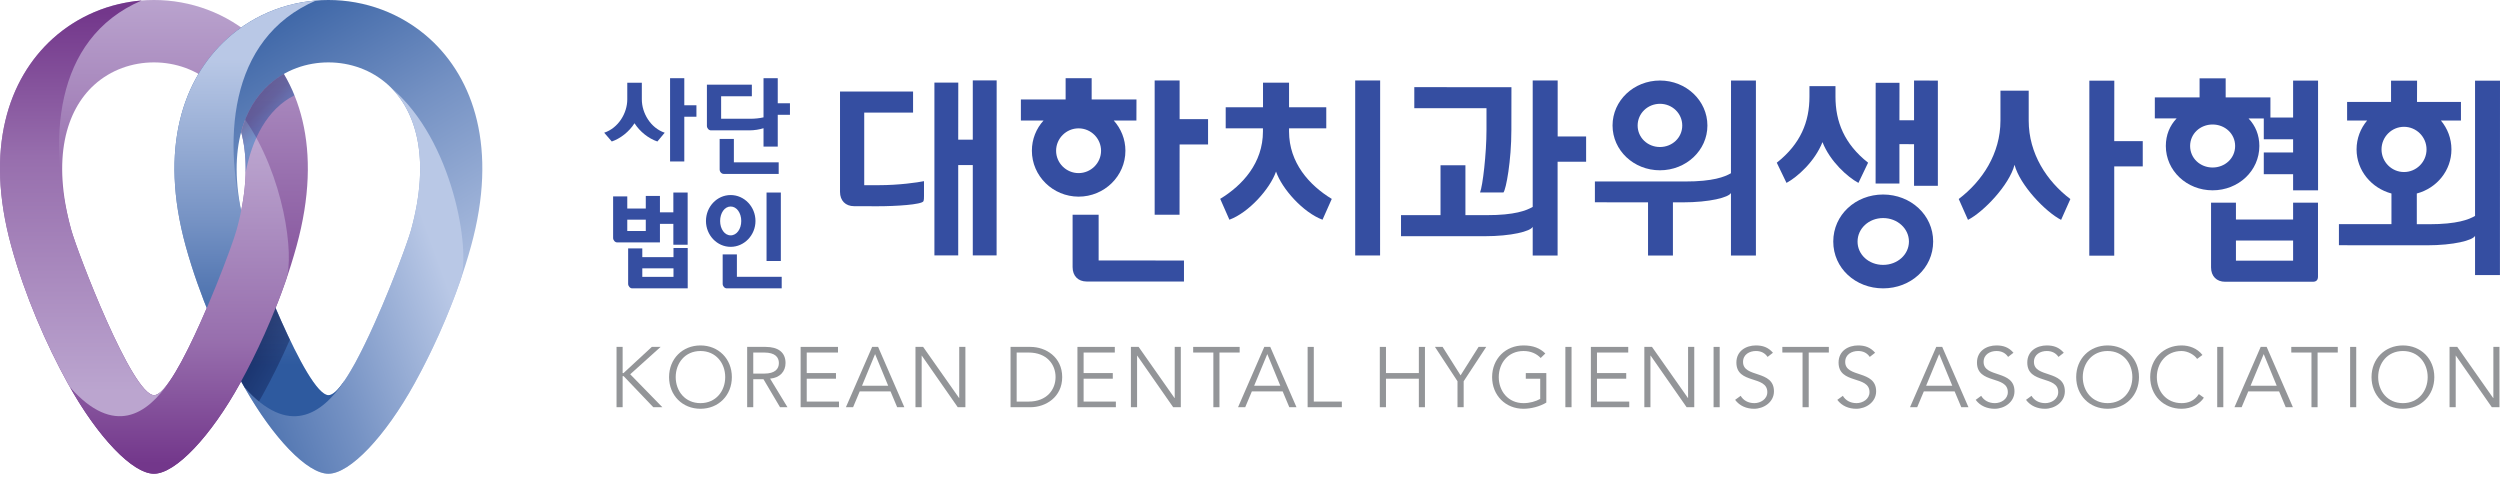
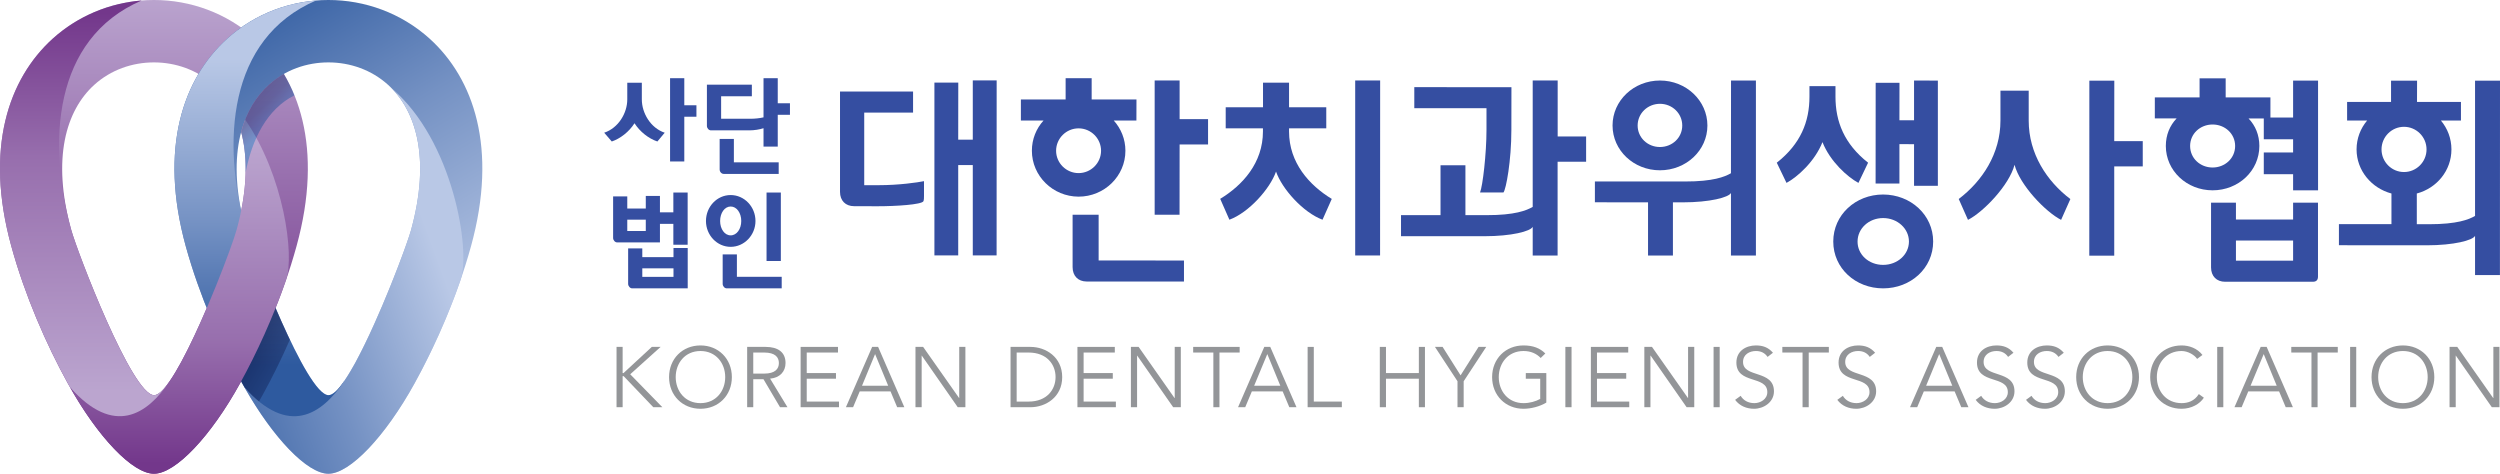
- <svg xmlns="http://www.w3.org/2000/svg" width="220" height="42" viewBox="0 0 220 42" fill="none">
+ <svg xmlns="http://www.w3.org/2000/svg" width="220" height="41.69" viewBox="0 0 220 41.69" fill="none">
  <g id="Bì_PC">
    <g id="GNB">
      <g id="ë¡ê³ +ë©ë´">
        <g id="LOGO">
          <g id="&lt;Group&gt;">
            <g id="&lt;Group&gt;_2">
              <path id="&lt;Compound Path&gt;" d="M54.792 32.83H54.869L57.36 30.527H58.134L55.459 32.936L58.287 35.835H57.49L54.881 33.101H54.792V35.835H54.255V30.527H54.792V32.83Z" fill="#939598" />
              <path id="&lt;Compound Path&gt;_2" fill-rule="evenodd" clip-rule="evenodd" d="M61.641 35.972C60.059 35.972 58.878 34.797 58.878 33.185C58.878 31.573 60.059 30.398 61.641 30.398C63.223 30.398 64.404 31.573 64.404 33.185C64.404 34.797 63.223 35.972 61.641 35.972ZM61.641 30.889C60.277 30.889 59.462 31.963 59.462 33.185C59.462 34.407 60.277 35.476 61.641 35.476C63.005 35.476 63.819 34.407 63.819 33.185C63.819 31.963 63.005 30.889 61.641 30.889Z" fill="#939598" />
              <path id="&lt;Compound Path&gt;_3" fill-rule="evenodd" clip-rule="evenodd" d="M66.287 35.835H65.75V30.527H67.379C68.46 30.527 69.127 30.994 69.127 31.944C69.127 32.682 68.643 33.243 67.769 33.32L69.298 35.835H68.643L67.184 33.367H66.287V35.835ZM66.287 32.877H67.249C68.212 32.877 68.542 32.458 68.542 31.95C68.542 31.436 68.212 31.023 67.249 31.023H66.287V32.877Z" fill="#939598" />
              <path id="&lt;Compound Path&gt;_4" d="M70.992 35.339H73.832V35.835H70.455V30.527H73.743V31.023H70.992V32.83H73.566V33.326H70.992V35.339Z" fill="#939598" />
              <path id="&lt;Compound Path&gt;_5" fill-rule="evenodd" clip-rule="evenodd" d="M75.072 35.835H74.44L76.749 30.527H77.274L79.582 35.835H78.951L78.366 34.442H75.656L75.072 35.835ZM75.857 33.946H78.16L77.008 31.159L75.857 33.946Z" fill="#939598" />
              <path id="&lt;Compound Path&gt;_6" d="M84.4 35.026H84.412V30.527H84.955V35.835H84.282L81.118 31.295H81.106V35.835H80.562V30.527H81.236L84.4 35.026Z" fill="#939598" />
              <path id="&lt;Compound Path&gt;_7" fill-rule="evenodd" clip-rule="evenodd" d="M88.928 30.527H90.688C92.016 30.527 93.474 31.413 93.474 33.184C93.474 34.949 92.016 35.835 90.688 35.835H88.928V30.527ZM89.466 35.339H90.516C92.134 35.339 92.89 34.276 92.89 33.178C92.89 32.086 92.134 31.023 90.516 31.023H89.466V35.339Z" fill="#939598" />
              <path id="&lt;Compound Path&gt;_8" d="M95.358 35.339H98.197V35.835H94.814V30.527H98.103V31.023H95.358V32.83H97.926V33.326H95.358V35.339Z" fill="#939598" />
              <path id="&lt;Compound Path&gt;_9" d="M103.357 35.026H103.375V30.527H103.912V35.835H103.239L100.075 31.295H100.063V35.835H99.52V30.527H100.199L103.357 35.026Z" fill="#939598" />
              <path id="&lt;Compound Path&gt;_10" d="M107.313 35.835H106.776V31.023H104.999V30.527H109.09V31.023H107.313V35.835Z" fill="#939598" />
              <path id="&lt;Compound Path&gt;_11" fill-rule="evenodd" clip-rule="evenodd" d="M109.58 35.835H108.948L111.257 30.527H111.782L114.091 35.835H113.459L112.874 34.442H110.164L109.58 35.835ZM110.365 33.946H112.668L111.522 31.159L110.365 33.946Z" fill="#939598" />
              <path id="&lt;Compound Path&gt;_12" d="M115.614 35.339H118.082V35.835H115.071V30.527H115.614V35.339Z" fill="#939598" />
              <path id="&lt;Compound Path&gt;_13" d="M121.423 30.527H121.966V32.83H124.859V30.527H125.396V35.835H124.859V33.326H121.966V35.835H121.423V30.527Z" fill="#939598" />
              <path id="&lt;Compound Path&gt;_14" d="M128.803 35.835H128.26V33.55L126.276 30.527H126.949L128.531 33.031L130.114 30.527H130.787L128.803 33.55V35.835Z" fill="#939598" />
              <path id="&lt;Compound Path&gt;_15" d="M135.581 31.503C135.22 31.125 134.719 30.889 134.069 30.889C132.705 30.889 131.891 31.963 131.891 33.185C131.891 34.407 132.705 35.476 134.069 35.476C134.612 35.476 135.138 35.328 135.539 35.104V33.327H134.27V32.831H136.076V35.428C135.486 35.783 134.713 35.972 134.069 35.972C132.487 35.972 131.306 34.797 131.306 33.185C131.306 31.573 132.487 30.398 134.069 30.398C134.908 30.398 135.516 30.635 135.988 31.107L135.581 31.503Z" fill="#939598" />
              <path id="&lt;Compound Path&gt;_16" d="M138.296 35.835H137.753V30.527H138.296V35.835Z" fill="#939598" />
              <path id="&lt;Compound Path&gt;_17" d="M140.534 35.339H143.374V35.835H139.997V30.527H143.285V31.023H140.534V32.83H143.108V33.326H140.534V35.339Z" fill="#939598" />
              <path id="&lt;Compound Path&gt;_18" d="M148.54 35.026H148.551V30.527H149.095V35.835H148.422L145.257 31.295H145.239V35.835H144.702V30.527H145.375L148.54 35.026Z" fill="#939598" />
              <path id="&lt;Compound Path&gt;_19" d="M151.332 35.835H150.795V30.527H151.332V35.835Z" fill="#939598" />
              <path id="&lt;Compound Path&gt;_20" d="M155.547 31.408C155.311 31.062 154.969 30.889 154.52 30.889C153.965 30.889 153.387 31.184 153.387 31.851C153.387 33.279 156.108 32.524 156.108 34.437C156.108 35.399 155.199 35.972 154.361 35.972C153.717 35.972 153.097 35.736 152.69 35.187L153.18 34.832C153.404 35.222 153.829 35.476 154.384 35.476C154.916 35.476 155.524 35.133 155.524 34.508C155.524 33.008 152.802 33.84 152.802 31.904C152.802 30.877 153.658 30.398 154.52 30.398C155.116 30.398 155.601 30.558 156.02 31.042L155.547 31.408Z" fill="#939598" />
              <path id="&lt;Compound Path&gt;_21" d="M159.167 35.835H158.624V31.023H156.846V30.527H160.938V31.023H159.167V35.835Z" fill="#939598" />
              <path id="&lt;Compound Path&gt;_22" d="M164.539 31.408C164.303 31.062 163.961 30.889 163.512 30.889C162.957 30.889 162.378 31.184 162.378 31.851C162.378 33.279 165.1 32.524 165.1 34.437C165.1 35.399 164.191 35.972 163.352 35.972C162.709 35.972 162.089 35.736 161.682 35.187L162.172 34.832C162.396 35.222 162.821 35.476 163.376 35.476C163.907 35.476 164.516 35.133 164.516 34.508C164.516 33.008 161.794 33.84 161.794 31.904C161.794 30.877 162.65 30.398 163.512 30.398C164.108 30.398 164.592 30.558 165.011 31.042L164.539 31.408Z" fill="#939598" />
              <path id="&lt;Compound Path&gt;_23" fill-rule="evenodd" clip-rule="evenodd" d="M168.713 35.835H168.081L170.39 30.527H170.915L173.224 35.835H172.592L172.007 34.442H169.297L168.713 35.835ZM169.498 33.946H171.801L170.649 31.159L169.498 33.946Z" fill="#939598" />
              <path id="&lt;Compound Path&gt;_24" d="M176.713 31.408C176.481 31.062 176.138 30.889 175.686 30.889C175.137 30.889 174.558 31.184 174.558 31.851C174.558 33.279 177.274 32.524 177.274 34.437C177.274 35.399 176.37 35.972 175.532 35.972C174.889 35.972 174.263 35.736 173.861 35.187L174.345 34.832C174.57 35.222 175.001 35.476 175.55 35.476C176.087 35.476 176.689 35.133 176.689 34.508C176.689 33.008 173.974 33.84 173.974 31.904C173.974 30.877 174.824 30.398 175.686 30.398C176.288 30.398 176.766 30.558 177.185 31.042L176.713 31.408Z" fill="#939598" />
              <path id="&lt;Compound Path&gt;_25" d="M181.147 31.408C180.91 31.062 180.566 30.889 180.113 30.889C179.564 30.889 178.986 31.184 178.986 31.851C178.986 33.279 181.707 32.524 181.707 34.437C181.707 35.399 180.798 35.972 179.96 35.972C179.316 35.972 178.691 35.736 178.289 35.187L178.773 34.832C178.998 35.222 179.429 35.476 179.983 35.476C180.515 35.476 181.123 35.133 181.123 34.508C181.123 33.008 178.401 33.84 178.401 31.904C178.401 30.877 179.257 30.398 180.113 30.398C180.716 30.398 181.194 30.558 181.613 31.042L181.147 31.408Z" fill="#939598" />
              <path id="&lt;Compound Path&gt;_26" fill-rule="evenodd" clip-rule="evenodd" d="M185.468 35.972C183.886 35.972 182.705 34.797 182.705 33.185C182.705 31.573 183.886 30.398 185.468 30.398C187.05 30.398 188.231 31.573 188.231 33.185C188.231 34.797 187.05 35.972 185.468 35.972ZM185.468 30.889C184.104 30.889 183.284 31.963 183.284 33.185C183.284 34.407 184.104 35.476 185.468 35.476C186.832 35.476 187.647 34.407 187.647 33.185C187.647 31.963 186.832 30.889 185.468 30.889Z" fill="#939598" />
              <path id="&lt;Compound Path&gt;_27" d="M193.94 34.998C193.592 35.541 192.86 35.972 191.98 35.972C190.398 35.972 189.217 34.797 189.217 33.185C189.217 31.573 190.398 30.398 191.98 30.398C192.642 30.398 193.35 30.64 193.816 31.237L193.344 31.585C193.132 31.243 192.541 30.889 191.98 30.889C190.616 30.889 189.802 31.963 189.802 33.185C189.802 34.407 190.616 35.476 191.98 35.476C192.535 35.476 193.102 35.299 193.498 34.679L193.94 34.998Z" fill="#939598" />
              <path id="&lt;Compound Path&gt;_28" d="M195.652 35.835H195.115V30.527H195.652V35.835Z" fill="#939598" />
              <path id="&lt;Compound Path&gt;_29" fill-rule="evenodd" clip-rule="evenodd" d="M197.264 35.835H196.633L198.941 30.527H199.466L201.775 35.835H201.143L200.559 34.442H197.849L197.264 35.835ZM198.049 33.946H200.352L199.207 31.159L198.049 33.946Z" fill="#939598" />
              <path id="&lt;Compound Path&gt;_30" d="M203.947 35.835H203.41V31.023H201.633V30.527H205.724V31.023H203.947V35.835Z" fill="#939598" />
              <path id="&lt;Compound Path&gt;_31" d="M207.348 35.835H206.811V30.527H207.348V35.835Z" fill="#939598" />
              <path id="&lt;Compound Path&gt;_32" fill-rule="evenodd" clip-rule="evenodd" d="M211.457 35.972C209.875 35.972 208.694 34.797 208.694 33.185C208.694 31.573 209.875 30.398 211.457 30.398C213.039 30.398 214.22 31.573 214.22 33.185C214.22 34.797 213.039 35.972 211.457 35.972ZM211.457 30.889C210.093 30.889 209.279 31.963 209.279 33.185C209.279 34.407 210.093 35.476 211.457 35.476C212.821 35.476 213.636 34.407 213.636 33.185C213.636 31.963 212.821 30.889 211.457 30.889Z" fill="#939598" />
              <path id="&lt;Compound Path&gt;_33" d="M219.398 35.026H219.416V30.527H219.953V35.835H219.28L216.115 31.295H216.103V35.835H215.56V30.527H216.239L219.398 35.026Z" fill="#939598" />
            </g>
            <g id="&lt;Group&gt;_3">
              <path id="&lt;Compound Path&gt;_34" fill-rule="evenodd" clip-rule="evenodd" d="M5.95 33.705C4.078 30.31 2.189 26.006 0.996 21.667C-1.383 13.036 0.766 6.919 4.627 3.412C7.142 1.139 10.348 0 13.548 0C16.742 0 19.953 1.139 22.463 3.412C26.33 6.919 28.473 13.036 26.093 21.667C24.901 26.006 23.012 30.31 21.14 33.705C18.537 38.434 15.431 41.687 13.548 41.687C11.665 41.687 8.553 38.434 5.95 33.705ZM20.821 20.227C22.557 13.927 21.27 9.706 18.796 7.468C17.344 6.146 15.449 5.491 13.548 5.491C11.641 5.491 9.752 6.146 8.293 7.468C5.826 9.706 4.533 13.927 6.268 20.227C6.806 22.181 11.623 34.774 13.56 34.774C15.466 34.774 20.272 22.228 20.821 20.227Z" fill="url(#paint0_linear_2020_490)" />
              <path id="&lt;Path&gt;" d="M14.935 33.541C14.404 34.309 13.926 34.775 13.56 34.775C11.623 34.775 6.806 22.182 6.268 20.228C4.172 12.612 4.627 3.414 12.467 0.043C9.634 0.273 6.859 1.395 4.627 3.414C0.766 6.921 -1.383 13.037 0.996 21.669C2.189 26.008 4.078 30.312 5.95 33.707C6.133 34.037 6.67 34.982 6.174 34.102C10.171 39.056 13.093 37.066 14.941 33.541H14.935Z" fill="url(#paint1_linear_2020_490)" />
              <path id="&lt;Compound Path&gt;_35" fill-rule="evenodd" clip-rule="evenodd" d="M21.3 33.705C19.434 30.31 17.545 26.006 16.346 21.667C13.973 13.036 16.116 6.919 19.983 3.412C22.492 1.139 25.704 0 28.898 0C32.098 0 35.303 1.139 37.819 3.412C41.68 6.919 43.829 13.036 41.45 21.667C40.257 26.006 38.368 30.31 36.496 33.705C33.892 38.434 30.781 41.687 28.898 41.687C27.015 41.687 23.909 38.434 21.3 33.705ZM36.177 20.227C37.913 13.927 36.62 9.706 34.152 7.468C32.694 6.146 30.805 5.491 28.898 5.491C26.997 5.491 25.102 6.146 23.649 7.468C21.176 9.706 19.889 13.927 21.624 20.227C22.162 22.181 26.973 34.774 28.91 34.774C30.817 34.774 35.628 22.228 36.177 20.227Z" fill="url(#paint2_linear_2020_490)" />
              <path id="&lt;Path&gt;_2" d="M30.285 33.541C29.754 34.309 29.282 34.775 28.91 34.775C26.973 34.775 22.162 22.182 21.624 20.228C19.523 12.612 19.983 3.414 27.817 0.043C24.989 0.273 22.209 1.395 19.983 3.414C16.116 6.921 13.973 13.037 16.346 21.669C17.545 26.008 19.434 30.312 21.3 33.707C21.483 34.037 22.026 34.982 21.524 34.102C25.527 39.056 28.449 37.066 30.297 33.541H30.285Z" fill="url(#paint3_linear_2020_490)" />
              <path id="&lt;Path&gt;_3" opacity="0.6" d="M22.858 23.699C23.59 25.577 24.541 27.873 25.509 29.892C24.777 31.565 23.974 33.195 23.1 34.781C22.99 34.985 22.868 35.2 22.734 35.424C22.345 35.054 21.941 34.614 21.524 34.102C22.026 34.981 21.483 34.037 21.3 33.706C20.851 32.888 20.404 32.024 19.959 31.114C21.418 28.918 22.427 26.409 22.858 23.699Z" fill="url(#paint4_linear_2020_490)" style="mix-blend-mode:multiply" />
              <path id="&lt;Path&gt;_4" d="M13.548 41.686C15.431 41.686 18.537 38.433 21.14 33.704C22.587 31.083 24.039 27.918 25.178 24.618C25.934 22.457 24.972 15.449 21.577 10.531C21.443 10.874 21.325 11.232 21.223 11.606C21.819 13.843 21.79 16.713 20.821 20.225C20.444 21.607 18.029 28.024 15.945 31.856V31.862C15.803 32.126 15.653 32.389 15.496 32.653C15.323 32.948 15.14 33.237 14.947 33.521C12.957 36.502 10.035 38.421 6.174 34.099C8.73 38.616 11.718 41.686 13.548 41.686Z" fill="url(#paint5_linear_2020_490)" />
              <path id="&lt;Compound Path&gt;_36" opacity="0.6" d="M25.911 8.391C23.502 9.596 22.173 12.264 21.619 15.169C21.638 13.842 21.506 12.656 21.223 11.609C21.695 9.838 22.557 8.462 23.649 7.47C24.063 7.096 24.505 6.775 24.978 6.508C25.328 7.098 25.639 7.726 25.911 8.391Z" fill="url(#paint6_linear_2020_490)" style="mix-blend-mode:multiply" />
              <path id="&lt;Path&gt;_5" d="M28.898 41.689C30.781 41.689 33.892 38.436 36.496 33.707C37.943 31.086 39.395 27.921 40.534 24.621C41.45 22.012 39.844 12.323 34.483 7.789C36.732 10.103 37.83 14.218 36.177 20.229C35.794 21.61 33.385 28.027 31.301 31.859V31.865C31.155 32.129 31.004 32.392 30.846 32.656C30.673 32.951 30.49 33.241 30.297 33.524C28.308 36.505 25.391 38.424 21.524 34.103C24.086 38.619 27.068 41.689 28.898 41.689Z" fill="url(#paint7_linear_2020_490)" />
            </g>
            <g id="&lt;Group&gt;_4">
              <g id="&lt;Group&gt;_5">
                <g id="&lt;Group&gt;_6">
                  <path id="&lt;Compound Path&gt;_37" d="M77.215 18.15L75.161 18.144C74.405 18.144 73.921 17.654 73.921 16.887V8.054H80.35V9.908H76.052V16.296H77.316C79.105 16.296 80.734 16.06 81.312 15.942V17.241C81.312 17.377 81.312 17.613 81.259 17.713C81.082 18.008 78.851 18.15 77.215 18.15ZM87.701 22.477H85.605V14.525H84.323V22.477H82.228V7.269H84.329L84.323 12.293H85.605V7.074H87.706L87.701 22.477Z" fill="#354EA1" />
                  <path id="&lt;Compound Path&gt;_38" fill-rule="evenodd" clip-rule="evenodd" d="M100.004 10.604H98.009C98.646 11.313 99.036 12.24 99.036 13.267C99.036 15.493 97.188 17.305 94.915 17.305C92.648 17.299 90.806 15.487 90.806 13.261C90.806 12.24 91.19 11.313 91.833 10.604H89.838V8.75H93.775V6.879H96.066V8.75H100.01L100.004 10.604ZM92.937 13.267C92.937 14.347 93.829 15.233 94.915 15.233C96.001 15.233 96.893 14.347 96.893 13.267C96.893 12.181 96.001 11.295 94.915 11.295C93.829 11.295 92.937 12.181 92.937 13.267ZM94.389 23.51V18.899H96.68V22.92L104.19 22.926V24.773H95.629C94.874 24.773 94.389 24.278 94.389 23.51ZM106.309 10.486V12.712H103.806L103.8 18.899H101.61V7.08H103.806V10.486H106.309Z" fill="#354EA1" />
                  <path id="&lt;Compound Path&gt;_39" d="M116.712 11.293H113.436V11.571C113.436 14.328 115.218 16.3 117.196 17.504L116.382 19.335C114.675 18.703 112.81 16.613 112.29 15.096C111.765 16.613 109.899 18.703 108.187 19.335L107.378 17.498C109.356 16.3 111.139 14.328 111.139 11.571V11.293H107.862V9.44H111.145V7.273H113.436V9.44H116.712V11.293ZM119.257 22.481V7.078H121.453L121.447 22.481H119.257Z" fill="#354EA1" />
                  <path id="&lt;Compound Path&gt;_40" fill-rule="evenodd" clip-rule="evenodd" d="M134.878 22.487V19.96C134.684 20.356 133.013 20.787 130.628 20.787H123.289V18.933H126.766V14.546H128.957V18.933H130.822C133.308 18.939 134.335 18.52 134.878 18.207V7.078H137.075V12.008H139.578V14.234H137.069V22.487H134.878ZM130.811 11.435V9.522H124.458V7.669L133.007 7.674L133.001 11.435C133.001 14.139 132.535 16.66 132.304 16.938H130.244C130.48 16.365 130.811 13.507 130.811 11.435Z" fill="#354EA1" />
                  <path id="&lt;Compound Path&gt;_41" fill-rule="evenodd" clip-rule="evenodd" d="M148.073 17.807H147.217V22.489H145.027V17.807L140.351 17.801V15.971H148.268C150.754 15.977 151.781 15.558 152.324 15.245L152.33 7.086H154.52V22.489H152.324V16.981C152.129 17.37 150.464 17.807 148.073 17.807ZM141.904 11.041C141.904 8.857 143.764 7.086 146.078 7.086C148.386 7.086 150.252 8.857 150.252 11.047C150.252 13.232 148.386 14.985 146.072 14.985C143.764 14.985 141.904 13.232 141.904 11.041ZM144.112 11.047C144.112 12.11 144.992 12.937 146.072 12.937C147.164 12.937 148.038 12.11 148.038 11.047C148.038 9.985 147.164 9.135 146.078 9.135C144.992 9.135 144.112 9.979 144.112 11.047Z" fill="#354EA1" />
                  <path id="&lt;Compound Path&gt;_42" fill-rule="evenodd" clip-rule="evenodd" d="M159.232 7.582H161.522V8.509C161.522 10.711 162.296 12.665 164.392 14.318L163.541 16.095C162.591 15.582 161.056 14.224 160.377 12.506C159.698 14.224 158.163 15.582 157.212 16.095L156.356 14.318C158.458 12.665 159.232 10.711 159.232 8.509V7.582ZM161.327 21.255C161.327 18.911 163.288 17.117 165.714 17.117C168.141 17.122 170.118 18.911 170.118 21.255C170.118 23.605 168.141 25.376 165.714 25.376C163.288 25.376 161.327 23.605 161.327 21.255ZM163.465 21.255C163.459 22.401 164.451 23.31 165.714 23.31C166.977 23.31 167.987 22.401 167.987 21.255C167.987 20.116 166.977 19.189 165.714 19.189C164.451 19.189 163.465 20.116 163.465 21.255ZM170.532 16.349H168.436V12.689L167.149 12.683V16.154H165.053L165.059 7.287H167.155L167.149 10.581H168.436V7.086L170.532 7.092V16.349Z" fill="#354EA1" />
                  <path id="&lt;Compound Path&gt;_43" d="M176.04 7.977H178.526V10.616C178.526 13.515 180.114 15.942 182.192 17.518L181.377 19.348C180.019 18.657 177.746 16.296 177.28 14.501C176.814 16.296 174.541 18.657 173.183 19.348L172.368 17.512C174.446 15.936 176.04 13.515 176.04 10.616V7.977ZM183.863 7.098H186.059L186.053 12.417H188.562V14.643H186.053V22.501H183.857L183.863 7.098Z" fill="#354EA1" />
                  <path id="&lt;Compound Path&gt;_44" fill-rule="evenodd" clip-rule="evenodd" d="M199.213 10.425H197.872C198.475 11.051 198.823 11.883 198.823 12.846C198.823 15.036 196.981 16.748 194.708 16.748C192.441 16.748 190.593 15.03 190.593 12.846C190.593 11.877 190.941 11.051 191.544 10.419H189.625V8.571H193.563V6.895H195.859V8.571H199.797V10.342H201.793V7.095H203.989V16.748H201.793V15.331H199.213V13.418H201.793V12.255H199.213V10.425ZM192.73 12.846C192.73 13.932 193.622 14.741 194.708 14.741C195.794 14.741 196.692 13.932 196.692 12.846C196.692 11.765 195.794 10.956 194.708 10.956C193.622 10.956 192.73 11.765 192.73 12.846ZM194.572 23.532V17.834H196.763V19.316H201.793V17.834H203.983V24.34C203.983 24.64 203.835 24.791 203.54 24.795H195.812C195.056 24.795 194.572 24.299 194.572 23.532ZM201.793 22.941V21.164H196.763V22.941H201.793Z" fill="#354EA1" />
                  <path id="&lt;Compound Path&gt;_45" fill-rule="evenodd" clip-rule="evenodd" d="M216.564 10.605H214.799C215.377 11.295 215.726 12.181 215.726 13.149C215.726 15.003 214.445 16.556 212.679 17.028V19.732H213.748C216.233 19.732 217.261 19.319 217.804 19V7.098H220L219.994 24.207H217.804V20.753C217.609 21.149 215.938 21.586 213.553 21.586L205.825 21.58V19.726H210.448V17.028C208.682 16.556 207.378 14.997 207.378 13.149C207.378 12.181 207.726 11.295 208.31 10.605H206.545V8.969H210.412V7.098H212.703L212.697 8.969H216.564V10.605ZM209.574 13.149C209.574 14.247 210.465 15.139 211.552 15.139C212.638 15.139 213.535 14.253 213.535 13.149C213.535 12.045 212.638 11.159 211.552 11.159C210.465 11.159 209.574 12.045 209.574 13.149Z" fill="#354EA1" />
                </g>
              </g>
              <g id="&lt;Group&gt;_7">
                <path id="&lt;Compound Path&gt;_46" d="M57.85 12.452C57.077 12.192 56.31 11.59 55.837 10.846C55.365 11.59 54.597 12.192 53.836 12.452L53.169 11.679C54.426 11.26 55.2 9.949 55.2 8.75V7.28H56.481V8.75C56.481 9.949 57.248 11.26 58.494 11.679L57.85 12.452ZM60.218 10.274V14.211H58.966V6.879H60.218V9.264H61.286V10.274H60.218Z" fill="#354EA1" />
                <path id="&lt;Compound Path&gt;_47" d="M67.19 6.879H68.442V9.087H69.516V10.102H68.442V12.901H67.19V11.283C66.836 11.395 66.393 11.472 65.927 11.472H62.568C62.367 11.472 62.208 11.277 62.208 11.082V7.452H66.163V8.473H63.459V10.451H66.016C66.441 10.451 66.832 10.409 67.19 10.327V6.879ZM63.689 15.304C63.489 15.304 63.329 15.115 63.329 14.914V12.228H64.581V14.288H68.525V15.304H63.689Z" fill="#354EA1" />
                <path id="&lt;Compound Path&gt;_48" fill-rule="evenodd" clip-rule="evenodd" d="M59.255 18.687V16.945H60.513V21.538H59.255V19.702H58.075V21.332H54.308C54.125 21.332 53.954 21.143 53.954 20.942V17.282H55.2V18.35H56.829V17.241H58.075V18.687H59.255ZM55.2 19.331V20.328H56.829V19.331H55.2ZM59.267 22.625V21.822H60.519V25.376H55.631C55.447 25.376 55.276 25.181 55.276 24.98V21.857H56.522V22.625H59.267ZM56.522 23.611V24.366H59.267V23.611H56.522Z" fill="#354EA1" />
                <path id="&lt;Compound Path&gt;_49" fill-rule="evenodd" clip-rule="evenodd" d="M64.298 21.722C63.099 21.722 62.125 20.694 62.125 19.449C62.125 18.185 63.099 17.164 64.298 17.164C65.496 17.164 66.482 18.185 66.482 19.449C66.482 20.694 65.496 21.722 64.298 21.722ZM64.298 18.173C63.766 18.173 63.371 18.74 63.371 19.449C63.371 20.151 63.766 20.712 64.298 20.712C64.835 20.712 65.23 20.151 65.23 19.449C65.23 18.74 64.835 18.173 64.298 18.173ZM63.955 25.376C63.76 25.376 63.595 25.181 63.595 24.98V22.389H64.847V24.361H68.79V25.376H63.955ZM67.456 22.967V16.945H68.714V22.967H67.456Z" fill="#354EA1" />
              </g>
            </g>
          </g>
        </g>
      </g>
    </g>
  </g>
  <defs>
    <linearGradient id="paint0_linear_2020_490" x1="-18.525" y1="35.103" x2="-18.525" y2="-3.253" gradientUnits="userSpaceOnUse">
      <stop offset="0.029" stop-color="#73378B" />
      <stop offset="0.498" stop-color="#976EAD" />
      <stop offset="0.931" stop-color="#BBA5CF" />
    </linearGradient>
    <linearGradient id="paint1_linear_2020_490" x1="53.351" y1="0.045" x2="53.351" y2="37.07" gradientUnits="userSpaceOnUse">
      <stop offset="0.029" stop-color="#73378B" />
      <stop offset="0.371" stop-color="#976EAD" />
      <stop offset="0.931" stop-color="#BBA5CF" />
    </linearGradient>
    <linearGradient id="paint2_linear_2020_490" x1="46.946" y1="-23.712" x2="71.688" y2="18.12" gradientUnits="userSpaceOnUse">
      <stop offset="0.133" stop-color="#2E5A9F" />
      <stop offset="0.468" stop-color="#7491C3" />
      <stop offset="0.861" stop-color="#B9C8E6" />
    </linearGradient>
    <linearGradient id="paint3_linear_2020_490" x1="-23.056" y1="37.07" x2="-23.056" y2="0.045" gradientUnits="userSpaceOnUse">
      <stop offset="0.133" stop-color="#2E5A9F" />
      <stop offset="0.468" stop-color="#7491C3" />
      <stop offset="0.861" stop-color="#B9C8E6" />
    </linearGradient>
    <linearGradient id="paint4_linear_2020_490" x1="23.755" y1="17.13" x2="32.993" y2="22.464" gradientUnits="userSpaceOnUse">
      <stop offset="0.388" stop-color="#2C2660" />
      <stop offset="0.816" stop-color="#9592AF" />
      <stop offset="1" stop-color="#FEFEFE" />
    </linearGradient>
    <linearGradient id="paint5_linear_2020_490" x1="-9.412" y1="41.683" x2="-9.412" y2="10.53" gradientUnits="userSpaceOnUse">
      <stop offset="0.029" stop-color="#73378B" />
      <stop offset="0.371" stop-color="#976EAD" />
      <stop offset="0.931" stop-color="#BBA5CF" />
    </linearGradient>
    <linearGradient id="paint6_linear_2020_490" x1="26.396" y1="1.334" x2="33.071" y2="8.009" gradientUnits="userSpaceOnUse">
      <stop stop-color="#4A4581" />
      <stop offset="0.361" stop-color="#5488B8" />
      <stop offset="0.515" stop-color="#5ECBF0" />
    </linearGradient>
    <linearGradient id="paint7_linear_2020_490" x1="-0.418" y1="8.421" x2="36.284" y2="-4.938" gradientUnits="userSpaceOnUse">
      <stop offset="0.133" stop-color="#2E5A9F" />
      <stop offset="0.499" stop-color="#7491C3" />
      <stop offset="0.811" stop-color="#B9C8E6" />
    </linearGradient>
  </defs>
</svg>
